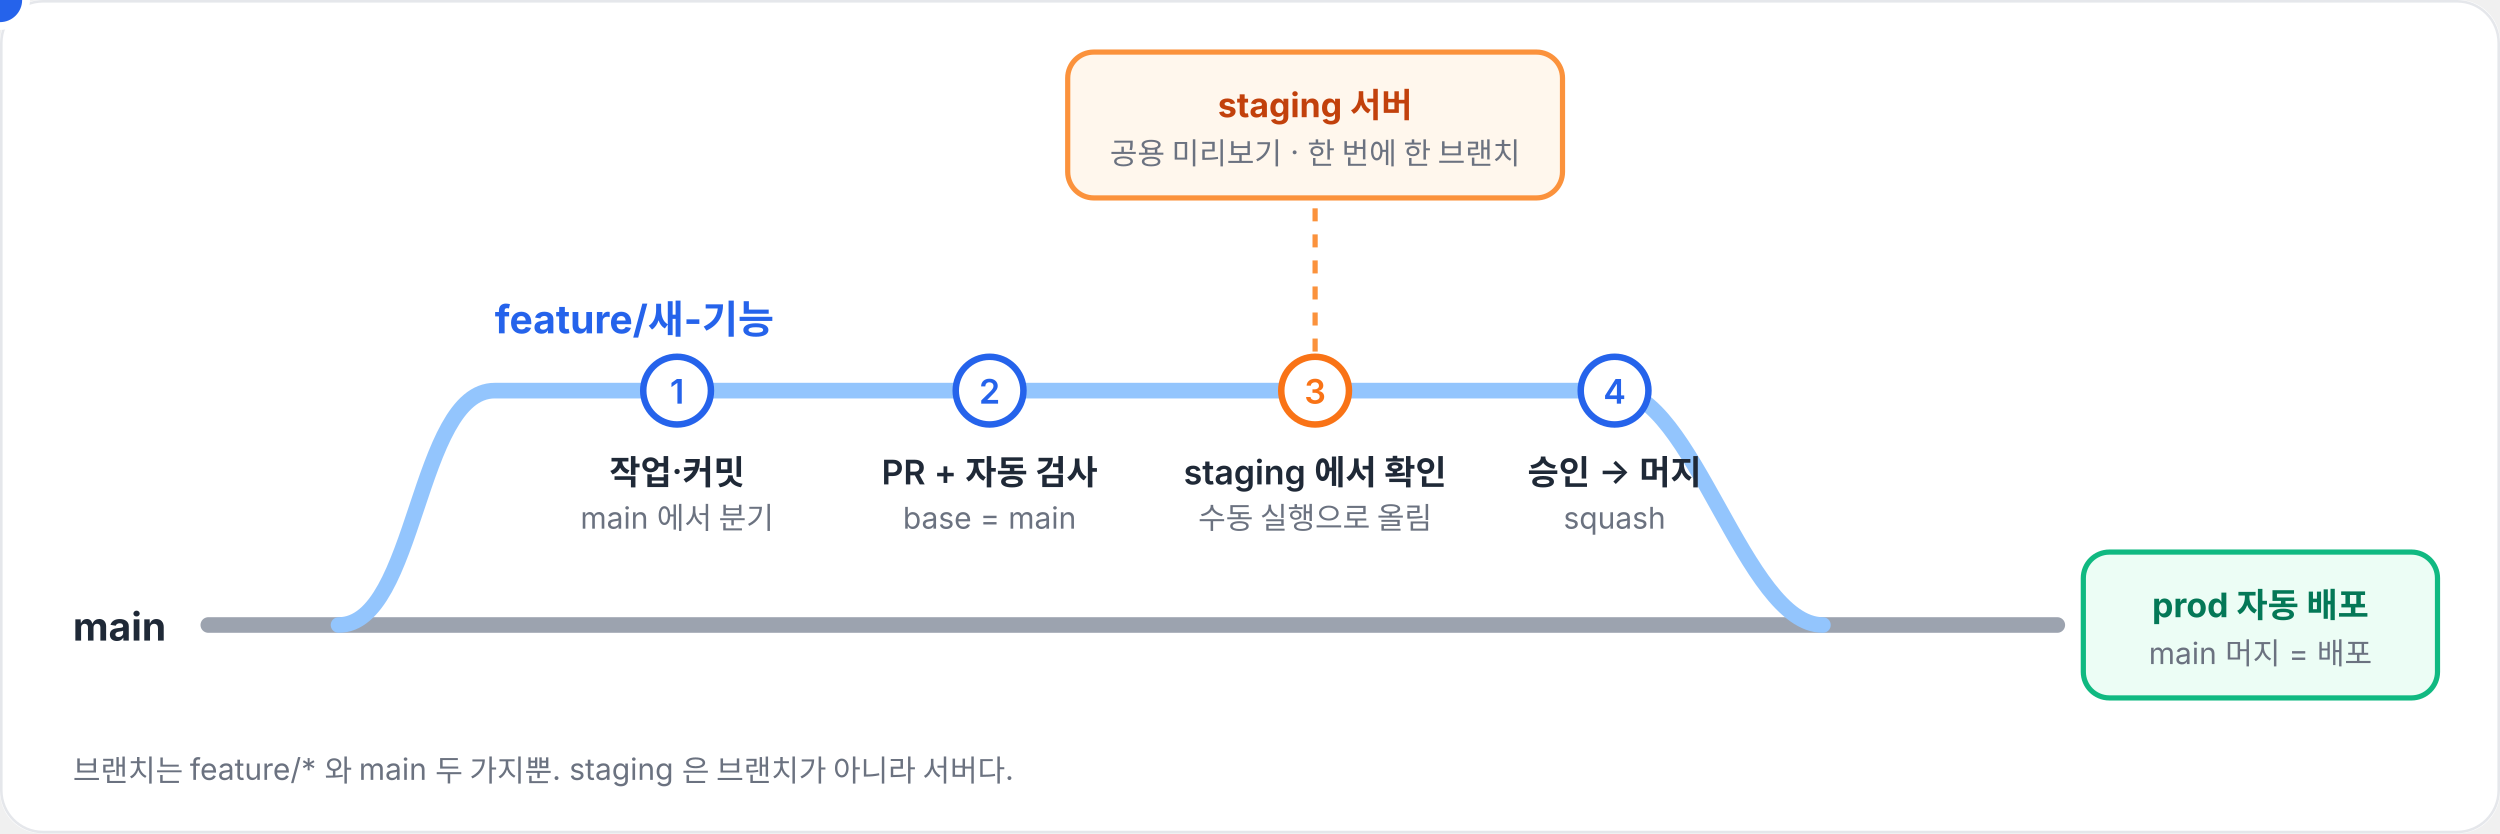
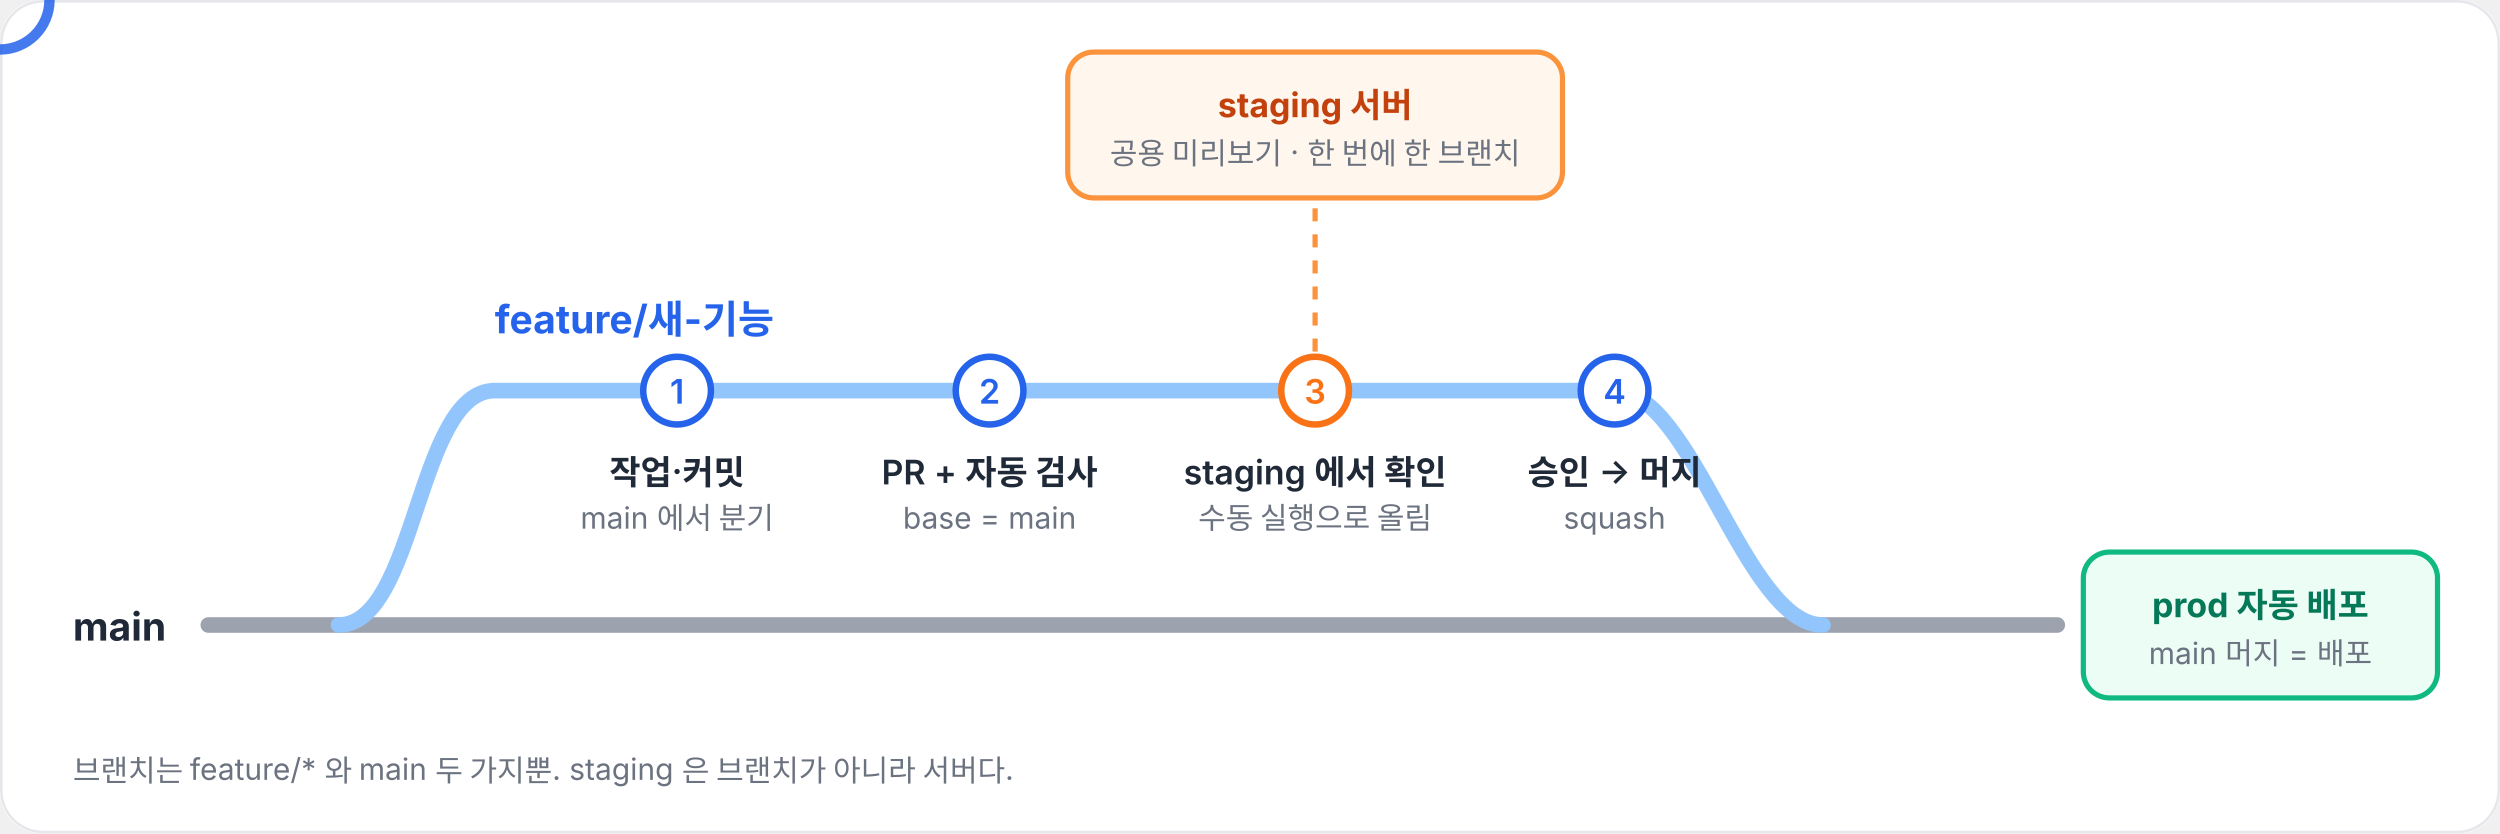
<svg xmlns="http://www.w3.org/2000/svg" viewBox="0 0 960 320" width="960" height="320" role="img" aria-labelledby="t d">
  <style>
    text { font-family: -apple-system, BlinkMacSystemFont, "Apple SD Gothic Neo", "Noto Sans KR", "Segoe UI", sans-serif; }
    .lane { font-size: 15px; font-weight: 700; fill: #1f2937; }
    .step { font-size: 13px; font-weight: 600; fill: #1f2937; }
    .sub { font-size: 11.5px; fill: #6b7280; }
    .box { font-size: 13px; font-weight: 700; }
  </style>
  <rect x="0" y="0" width="960" height="320" rx="16" fill="#ffffff" />
  <rect x="0.5" y="0.5" width="959" height="319" rx="16" fill="none" stroke="#e5e7eb" />
  <text x="28" y="246" class="lane">main</text>
  <line x1="80" y1="240" x2="790" y2="240" stroke="#9ca3af" stroke-width="6" stroke-linecap="round" />
  <text x="190" y="128" class="lane" fill="#2563eb" style="fill:#2563eb">feature/새-기능</text>
  <path d="M130,240 C160,240 160,150 190,150 L620,150 C650,150 670,240 700,240" fill="none" stroke="#93c5fd" stroke-width="6" stroke-linecap="round" />
  <g>
    <rect x="410" y="20" width="190" height="56" rx="10" fill="#fff7ed" stroke="#fb923c" stroke-width="2">
      <animate attributeName="fill" values="#fff7ed;#fff7ed;#fed7aa;#fed7aa;#fff7ed;#fff7ed" keyTimes="0;0.45;0.47;0.6;0.62;1" dur="10s" repeatCount="indefinite" />
    </rect>
    <text x="505" y="45" text-anchor="middle" class="box" fill="#c2410c" style="fill:#c2410c">staging 서버</text>
    <text x="505" y="63" text-anchor="middle" class="sub">공용 미리보기 · 한 번에 한 브랜치</text>
    <line x1="505" y1="80" x2="505" y2="146" stroke="#fb923c" stroke-width="2" stroke-dasharray="5 5" />
    <circle r="6" cx="505" cy="146" fill="#f97316" opacity="0">
      <animate attributeName="cy" values="146;146;84;146;146" keyTimes="0;0.46;0.51;0.58;1" dur="10s" repeatCount="indefinite" />
      <animate attributeName="opacity" values="0;0;1;1;0;0" keyTimes="0;0.455;0.46;0.58;0.585;1" dur="10s" repeatCount="indefinite" />
    </circle>
  </g>
  <g>
    <rect x="800" y="212" width="136" height="56" rx="10" fill="#ecfdf5" stroke="#10b981" stroke-width="2">
      <animate attributeName="fill" values="#ecfdf5;#ecfdf5;#a7f3d0;#a7f3d0;#ecfdf5" keyTimes="0;0.86;0.88;0.98;1" dur="10s" repeatCount="indefinite" />
    </rect>
    <text x="868" y="237" text-anchor="middle" class="box" fill="#047857" style="fill:#047857">prod 자동 배포</text>
    <text x="868" y="255" text-anchor="middle" class="sub">main 머지 = 배포</text>
  </g>
  <g>
    <circle cx="260" cy="150" r="13" fill="#ffffff" stroke="#2563eb" stroke-width="2.5" />
    <text x="260" y="155" text-anchor="middle" class="step" style="fill:#2563eb">1</text>
    <text x="260" y="186" text-anchor="middle" class="step">작업·커밋</text>
    <text x="260" y="203" text-anchor="middle" class="sub">main 에서 분기</text>
    <circle cx="260" cy="150" r="13" fill="#2563eb" opacity="0">
      <animate attributeName="opacity" values="0;0;0.25;0.25;0;0" keyTimes="0;0.11;0.12;0.2;0.21;1" dur="10s" repeatCount="indefinite" />
    </circle>
  </g>
  <g>
    <circle cx="380" cy="150" r="13" fill="#ffffff" stroke="#2563eb" stroke-width="2.5" />
    <text x="380" y="155" text-anchor="middle" class="step" style="fill:#2563eb">2</text>
    <text x="380" y="186" text-anchor="middle" class="step">PR + 자동 검사</text>
    <text x="380" y="203" text-anchor="middle" class="sub">base = main</text>
    <circle cx="380" cy="150" r="13" fill="#2563eb" opacity="0">
      <animate attributeName="opacity" values="0;0;0.25;0.25;0;0" keyTimes="0;0.26;0.27;0.37;0.38;1" dur="10s" repeatCount="indefinite" />
    </circle>
-     <text x="398" y="138" class="step" style="fill:#10b981" opacity="0">✓
+     <text x="404" y="126" class="step" style="fill:#10b981" opacity="0">✓
      <animate attributeName="opacity" values="0;0;1;1;0" keyTimes="0;0.34;0.35;0.97;1" dur="10s" repeatCount="indefinite" />
    </text>
  </g>
  <g>
    <circle cx="505" cy="150" r="13" fill="#ffffff" stroke="#f97316" stroke-width="2.5" />
    <text x="505" y="155" text-anchor="middle" class="step" style="fill:#f97316">3</text>
    <text x="505" y="186" text-anchor="middle" class="step">staging 에서 확인</text>
    <text x="505" y="203" text-anchor="middle" class="sub">수동 실행으로 올림</text>
-     <text x="523" y="138" class="step" style="fill:#10b981" opacity="0">✓
+     <text x="529" y="126" class="step" style="fill:#10b981" opacity="0">✓
      <animate attributeName="opacity" values="0;0;1;1;0" keyTimes="0;0.59;0.6;0.97;1" dur="10s" repeatCount="indefinite" />
    </text>
  </g>
  <g>
    <circle cx="620" cy="150" r="13" fill="#ffffff" stroke="#2563eb" stroke-width="2.5" />
    <text x="620" y="155" text-anchor="middle" class="step" style="fill:#2563eb">4</text>
    <text x="620" y="186" text-anchor="middle" class="step">승인 → 머지</text>
    <text x="620" y="203" text-anchor="middle" class="sub">squash</text>
    <circle cx="620" cy="150" r="13" fill="#2563eb" opacity="0">
      <animate attributeName="opacity" values="0;0;0.25;0.25;0;0" keyTimes="0;0.65;0.66;0.72;0.73;1" dur="10s" repeatCount="indefinite" />
    </circle>
  </g>
  <g>
-     <circle r="10" fill="#2563eb" stroke="#ffffff" stroke-width="3">
+     <circle r="19" fill="none" stroke="#2563eb" stroke-width="4" opacity="0.85">
      <animateMotion dur="10s" repeatCount="indefinite" calcMode="linear" path="M130,240 C160,240 160,150 190,150 L620,150 C650,150 670,240 700,240 L800,240" keyPoints="0;0.256;0.256;0.406;0.406;0.556;0.556;0.706;0.706;1;1" keyTimes="0;0.12;0.2;0.27;0.37;0.44;0.6;0.66;0.72;0.86;1" />
    </circle>
  </g>
  <text x="28" y="300" class="sub">브랜치는 feature/* 와 main 두 가지뿐. staging 은 브랜치가 아니라 서버다.</text>
</svg>
